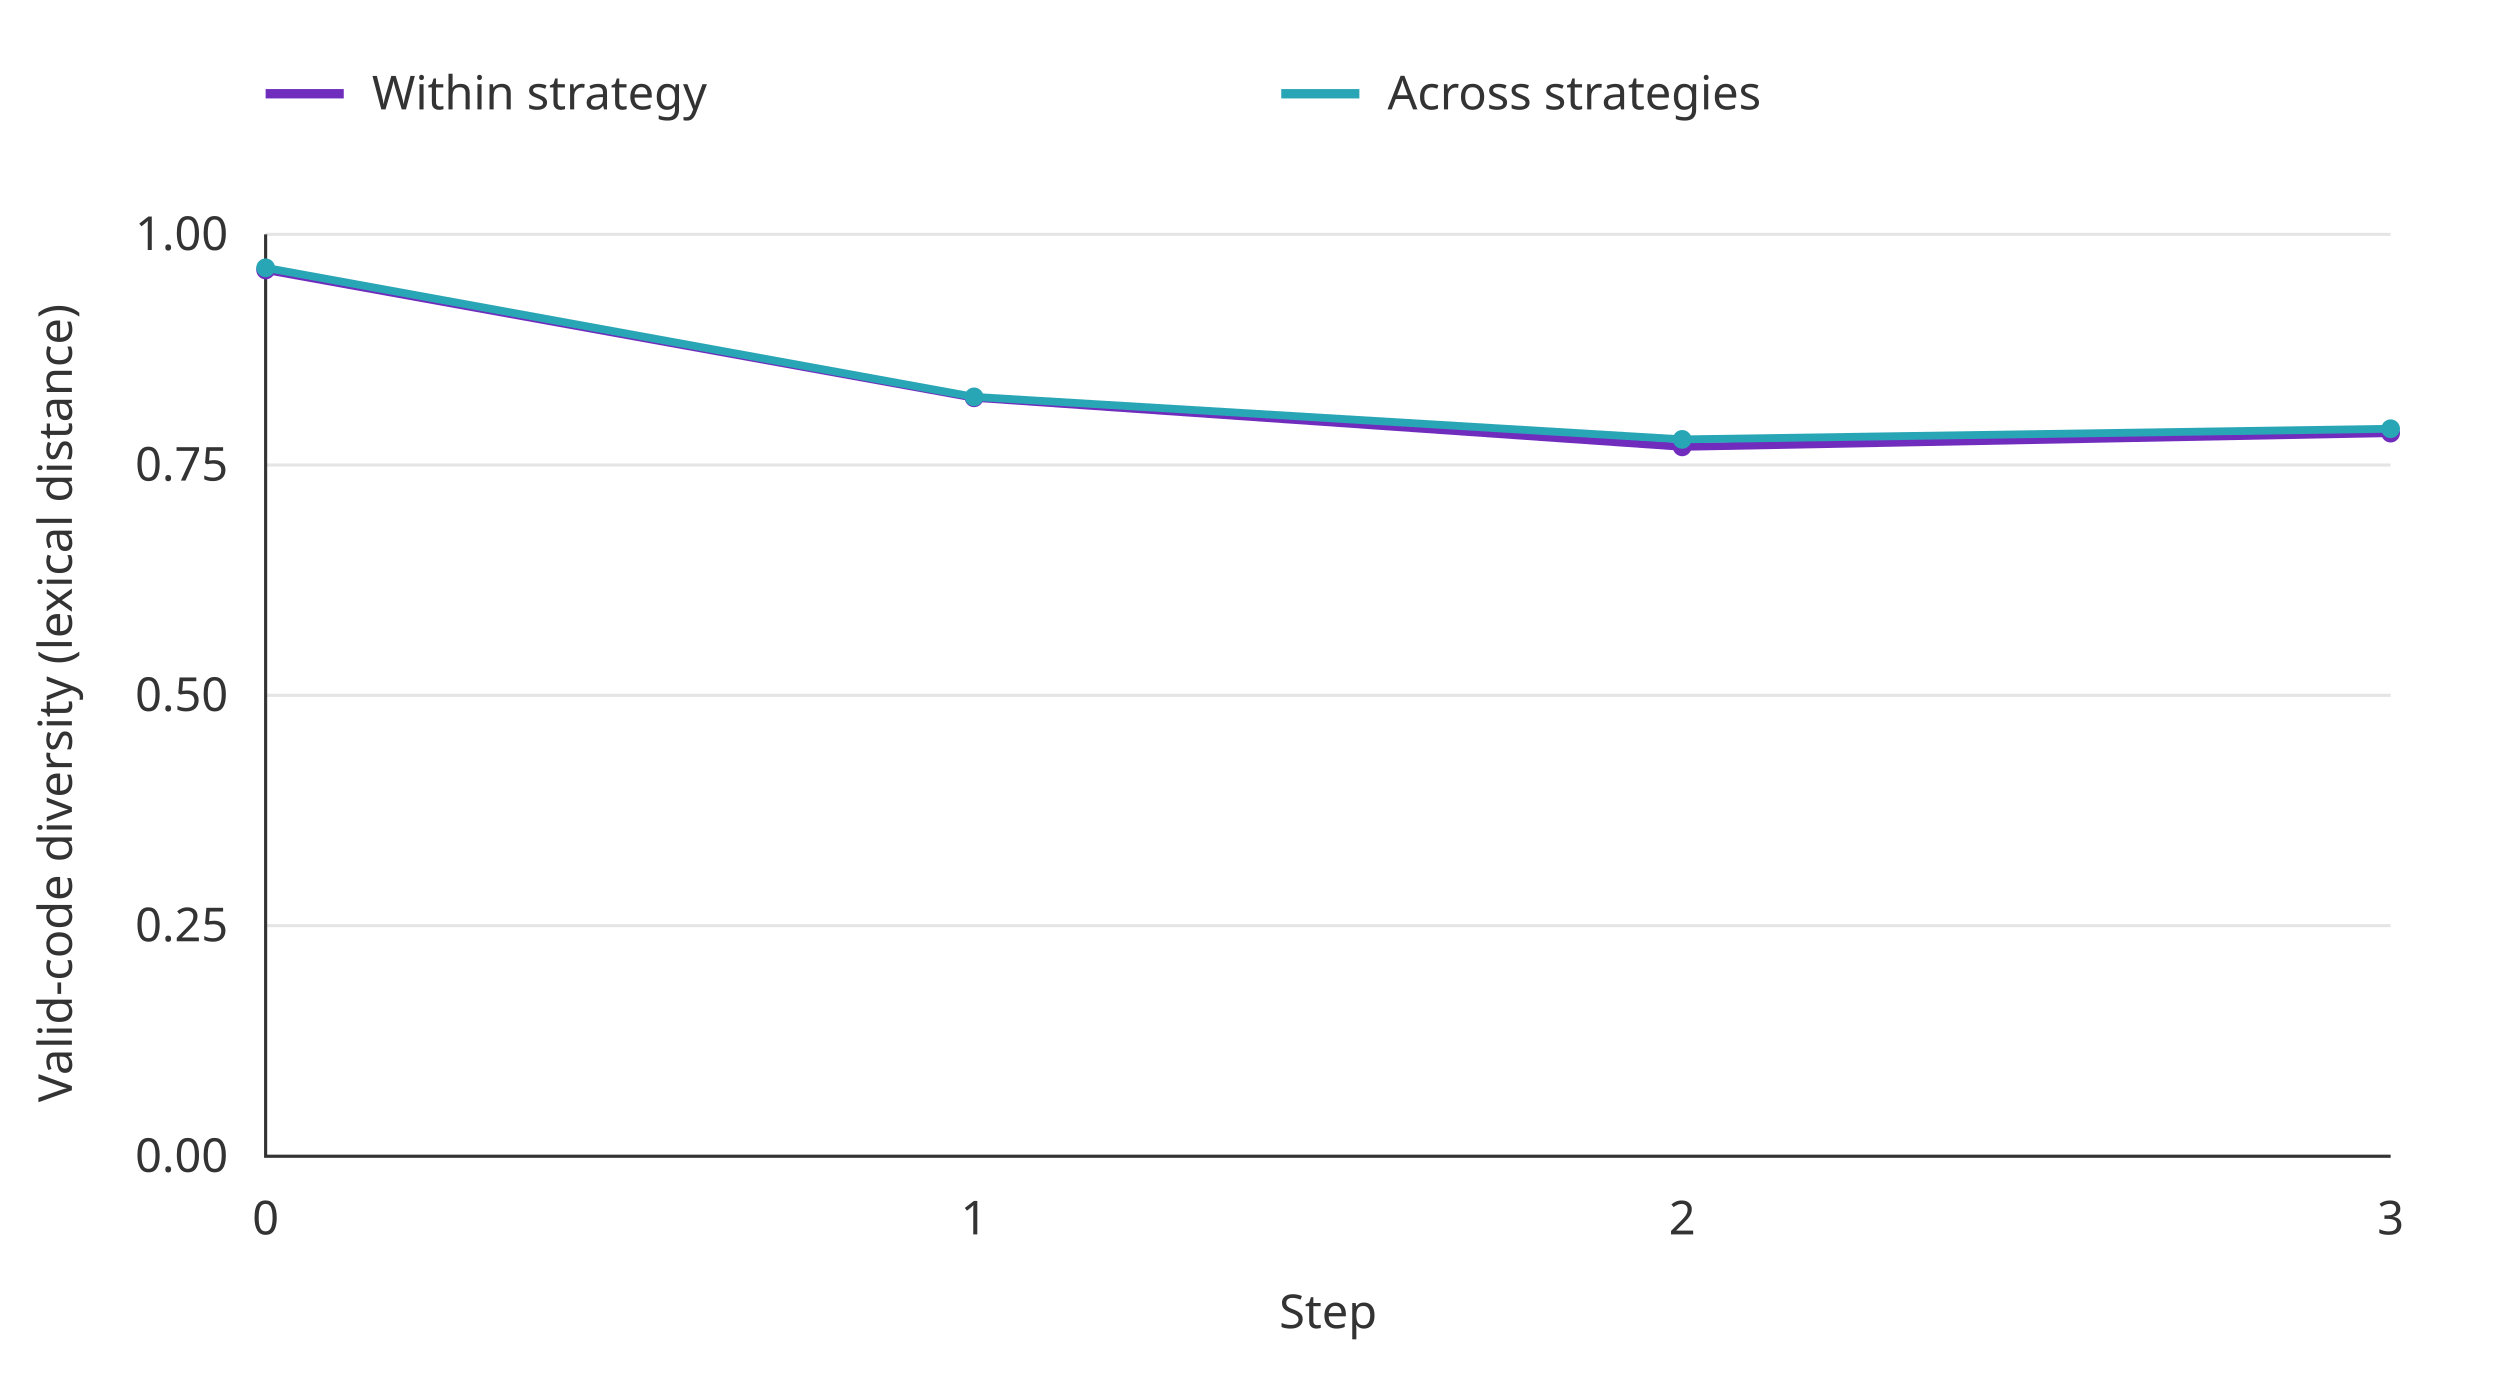
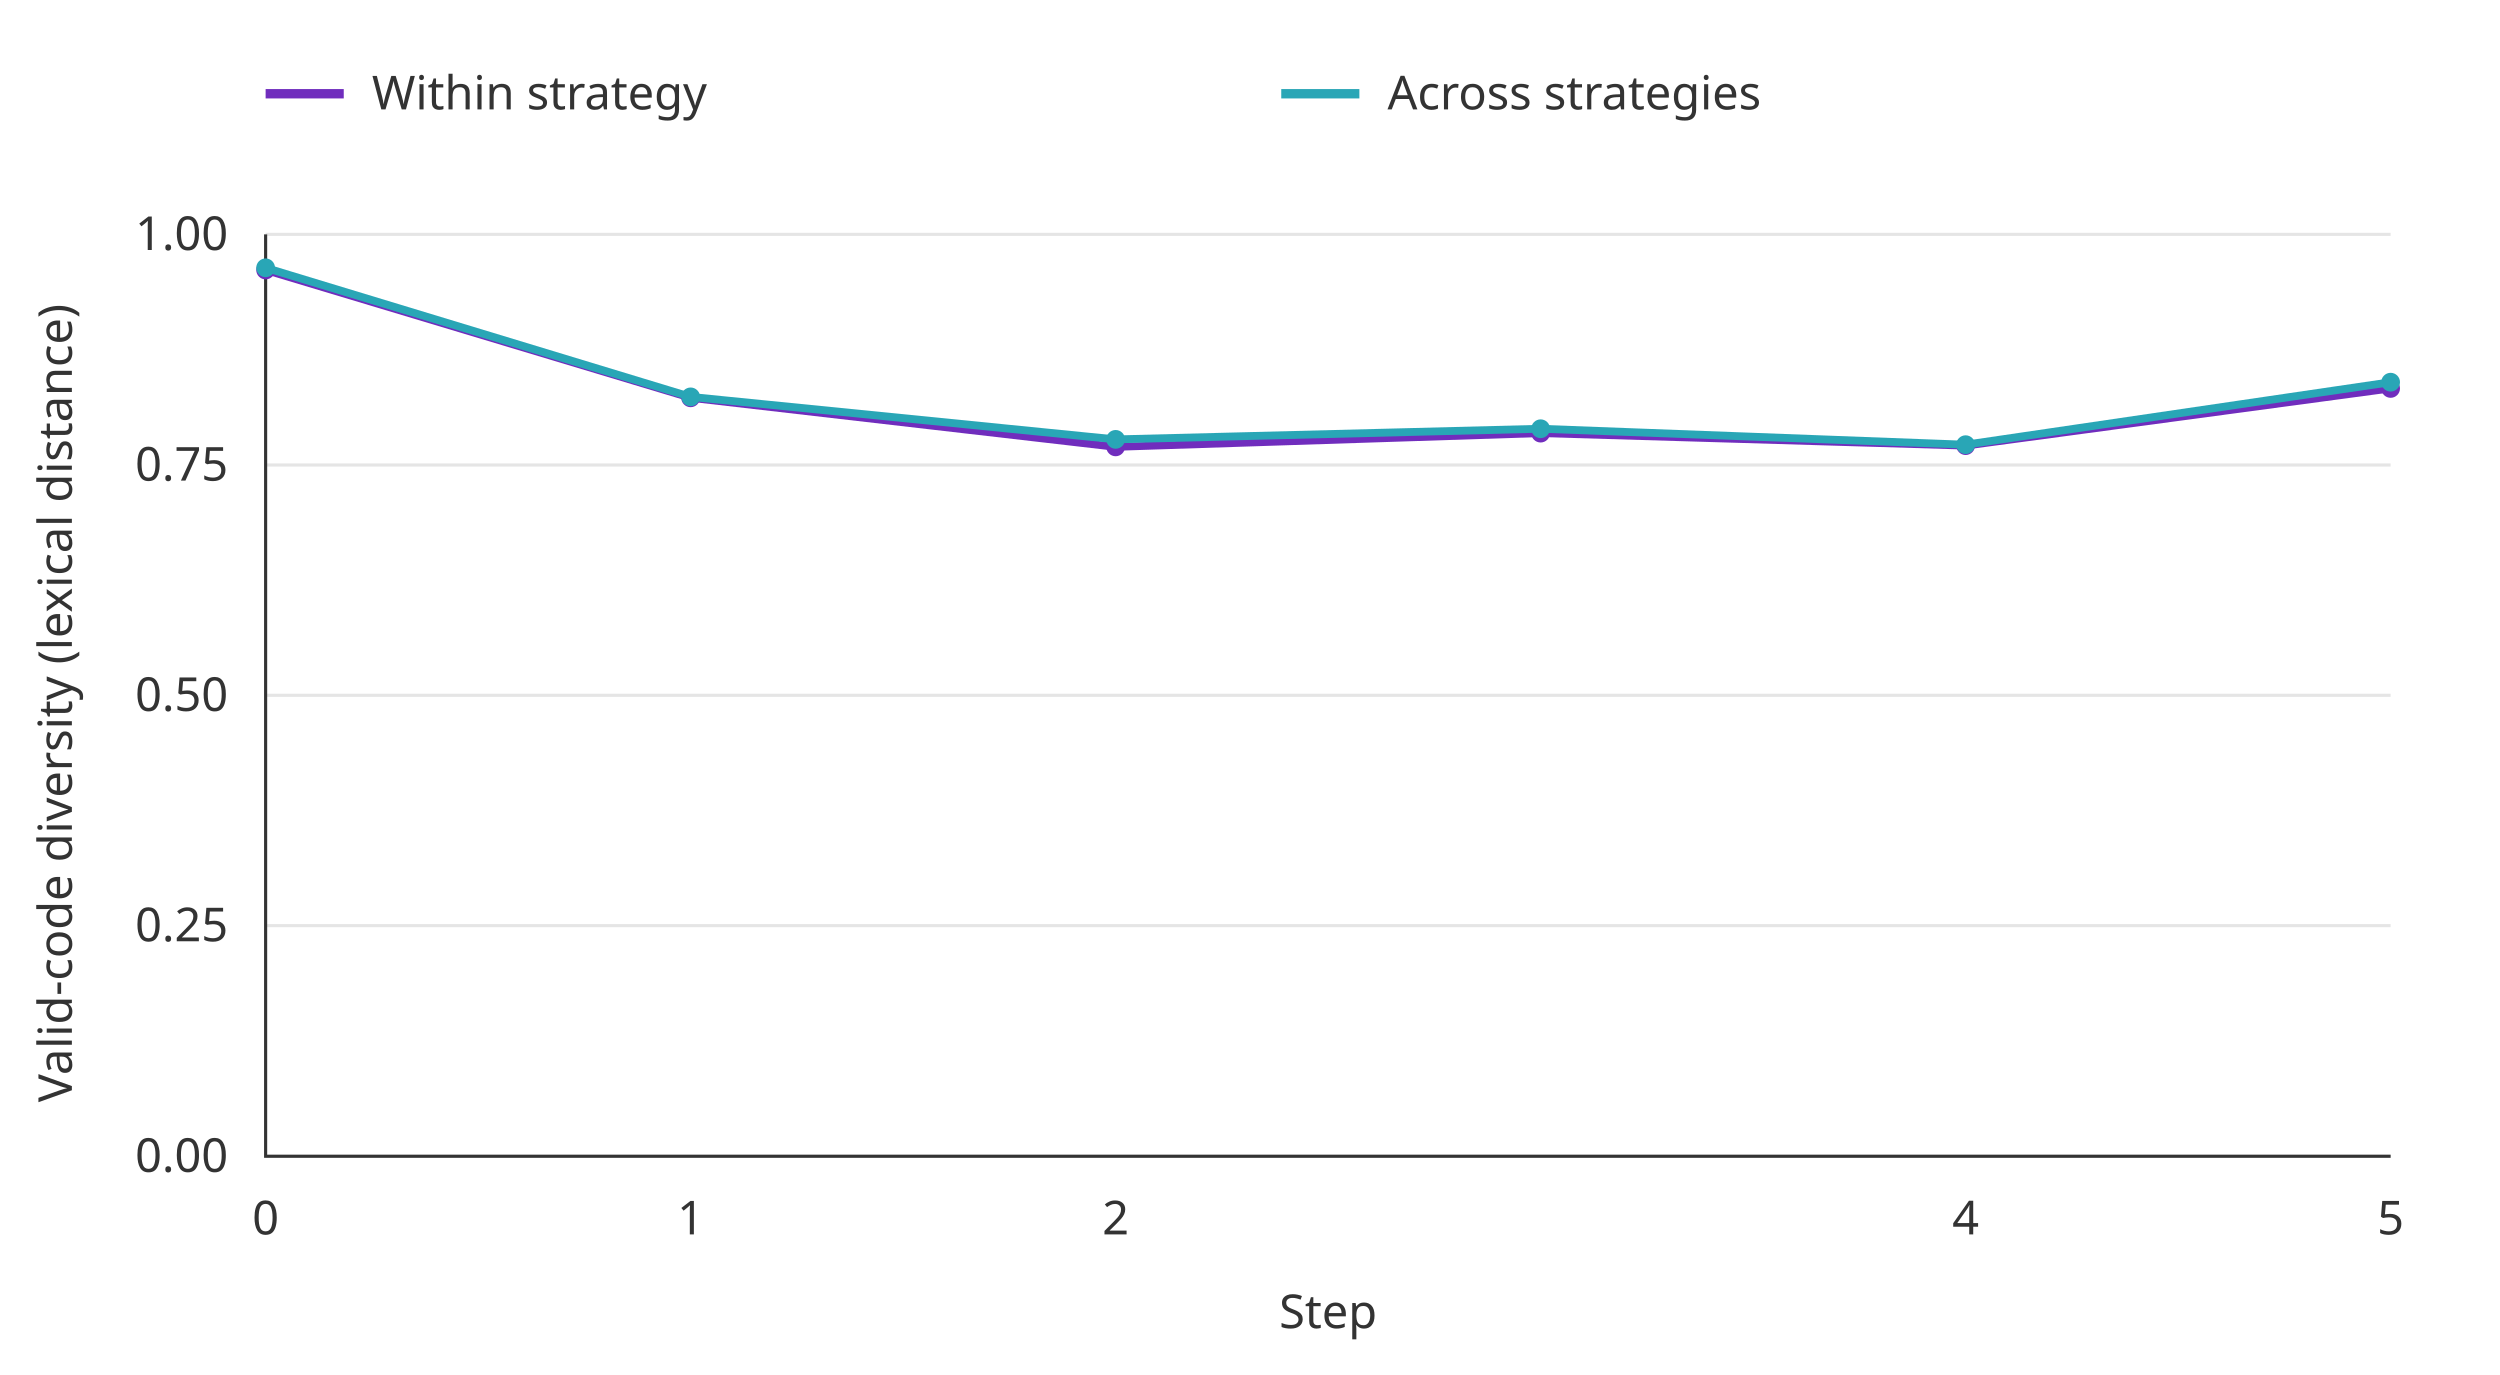
<svg xmlns="http://www.w3.org/2000/svg" width="800" height="440" viewBox="0 0 800 440">
  <rect width="100%" height="100%" fill="white" />
  <g font-family="sans-serif" font-size="15" fill="#333">
    <path d="M85,370.0 H765" stroke="#e5e5e5" />
    <text x="73" y="375.0" text-anchor="end">0.00</text>
    <path d="M85,296.2 H765" stroke="#e5e5e5" />
    <text x="73" y="301.2" text-anchor="end">0.25</text>
    <path d="M85,222.5 H765" stroke="#e5e5e5" />
    <text x="73" y="227.5" text-anchor="end">0.50</text>
    <path d="M85,148.8 H765" stroke="#e5e5e5" />
    <text x="73" y="153.8" text-anchor="end">0.75</text>
    <path d="M85,75.0 H765" stroke="#e5e5e5" />
    <text x="73" y="80.0" text-anchor="end">1.00</text>
    <text x="85.0" y="395" text-anchor="middle">0</text>
-     <text x="311.7" y="395" text-anchor="middle">1</text>
-     <text x="538.3" y="395" text-anchor="middle">2</text>
-     <text x="765.0" y="395" text-anchor="middle">3</text>
+     <text x="221.0" y="395" text-anchor="middle">1</text>
+     <text x="357.0" y="395" text-anchor="middle">2</text>
+     <text x="629.0" y="395" text-anchor="middle">4</text>
+     <text x="765.0" y="395" text-anchor="middle">5</text>
    <path d="M85,75 V370 H765" fill="none" stroke="#333" />
    <text x="425" y="425" text-anchor="middle">Step</text>
    <text transform="translate(23,225) rotate(-90)" text-anchor="middle">Valid-code diversity (lexical distance)</text>
    <path d="M85,30 h25" stroke="#702dbd" stroke-width="3" />
    <text x="119" y="35">Within strategy</text>
    <circle cx="85.0" cy="86.4" r="3" fill="#702dbd" />
-     <circle cx="311.7" cy="127.3" r="3" fill="#702dbd" />
-     <circle cx="538.3" cy="143.0" r="3" fill="#702dbd" />
-     <circle cx="765.0" cy="138.6" r="3" fill="#702dbd" />
-     <polyline points="85.0,86.4 311.7,127.3 538.3,143.0 765.0,138.6" fill="none" stroke="#702dbd" stroke-width="2.5" />
+     <circle cx="221.0" cy="127.3" r="3" fill="#702dbd" />
+     <circle cx="357.0" cy="143.0" r="3" fill="#702dbd" />
+     <circle cx="493.0" cy="138.6" r="3" fill="#702dbd" />
+     <circle cx="629.0" cy="142.6" r="3" fill="#702dbd" />
+     <circle cx="765.0" cy="124.3" r="3" fill="#702dbd" />
+     <polyline points="85.0,86.4 221.0,127.3 357.0,143.0 493.0,138.6 629.0,142.6 765.0,124.3" fill="none" stroke="#702dbd" stroke-width="2.5" />
    <path d="M410,30 h25" stroke="#29a6b6" stroke-width="3" />
    <text x="444" y="35">Across strategies</text>
    <circle cx="85.0" cy="85.7" r="3" fill="#29a6b6" />
-     <circle cx="311.7" cy="127.0" r="3" fill="#29a6b6" />
-     <circle cx="538.3" cy="140.6" r="3" fill="#29a6b6" />
-     <circle cx="765.0" cy="137.2" r="3" fill="#29a6b6" />
-     <polyline points="85.0,85.7 311.7,127.0 538.3,140.6 765.0,137.2" fill="none" stroke="#29a6b6" stroke-width="2.5" />
+     <circle cx="221.0" cy="127.0" r="3" fill="#29a6b6" />
+     <circle cx="357.0" cy="140.6" r="3" fill="#29a6b6" />
+     <circle cx="493.0" cy="137.2" r="3" fill="#29a6b6" />
+     <circle cx="629.0" cy="142.3" r="3" fill="#29a6b6" />
+     <circle cx="765.0" cy="122.3" r="3" fill="#29a6b6" />
+     <polyline points="85.0,85.7 221.0,127.0 357.0,140.6 493.0,137.2 629.0,142.3 765.0,122.3" fill="none" stroke="#29a6b6" stroke-width="2.5" />
  </g>
</svg>
